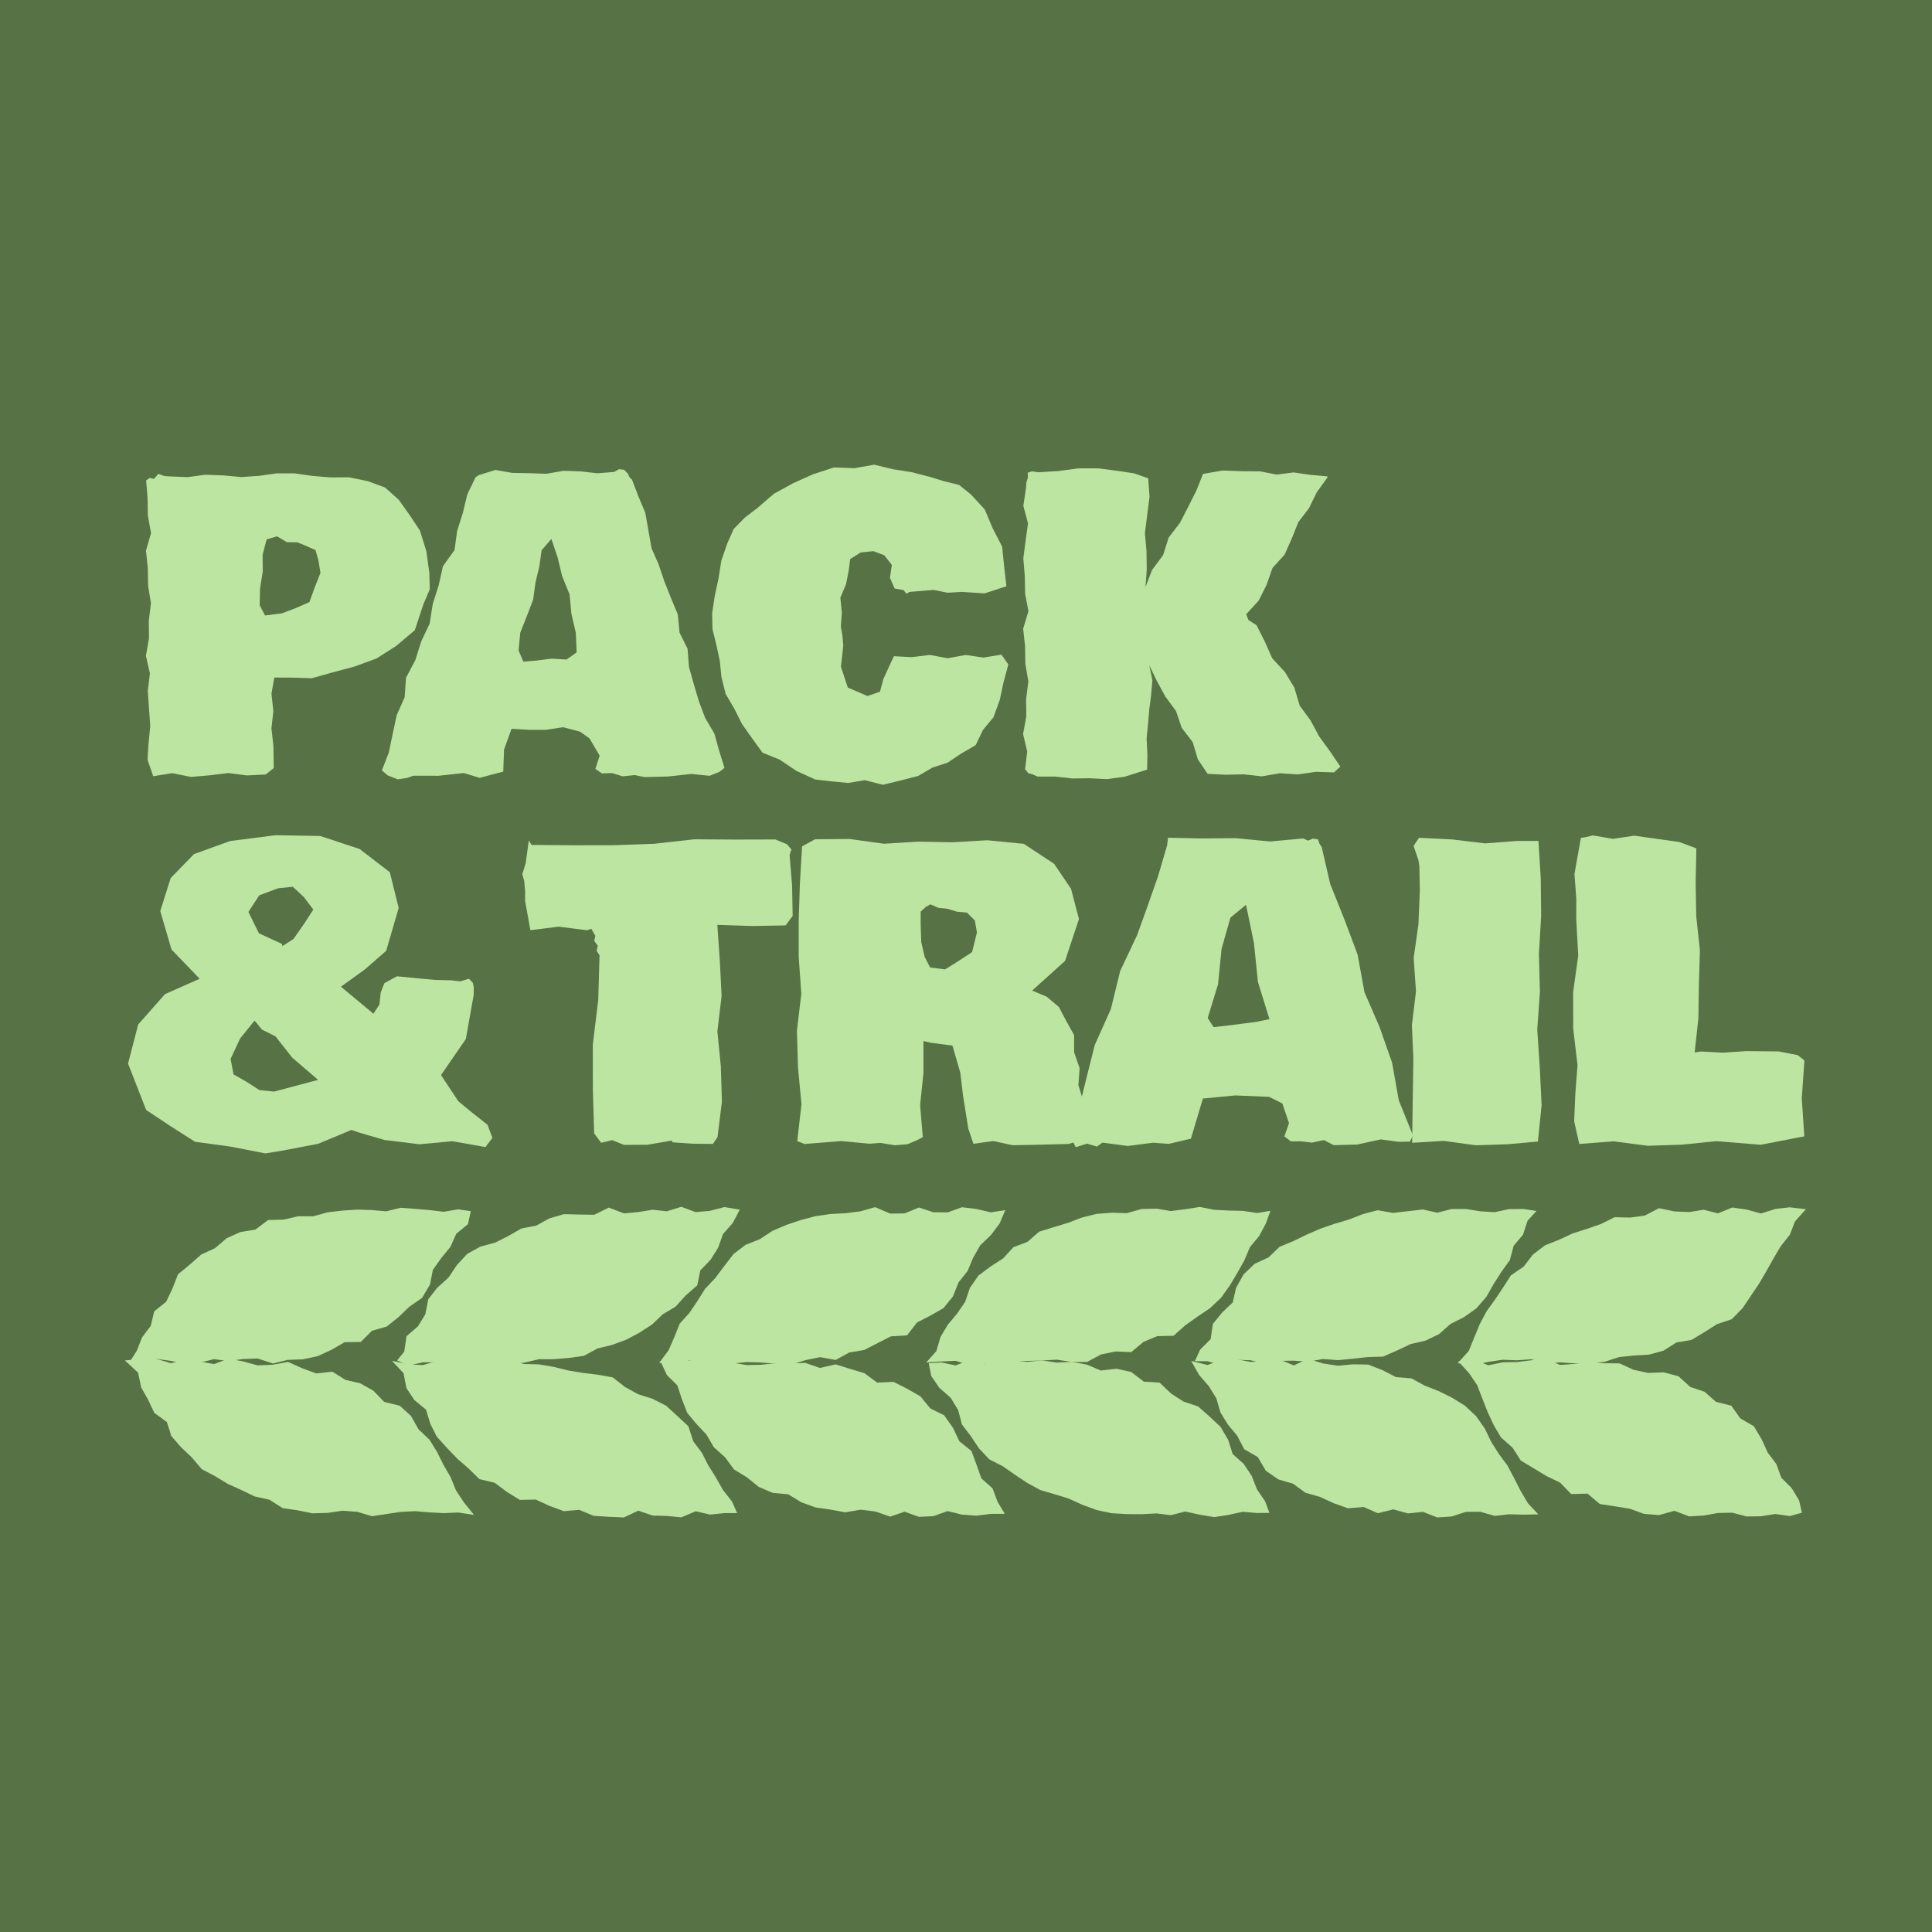
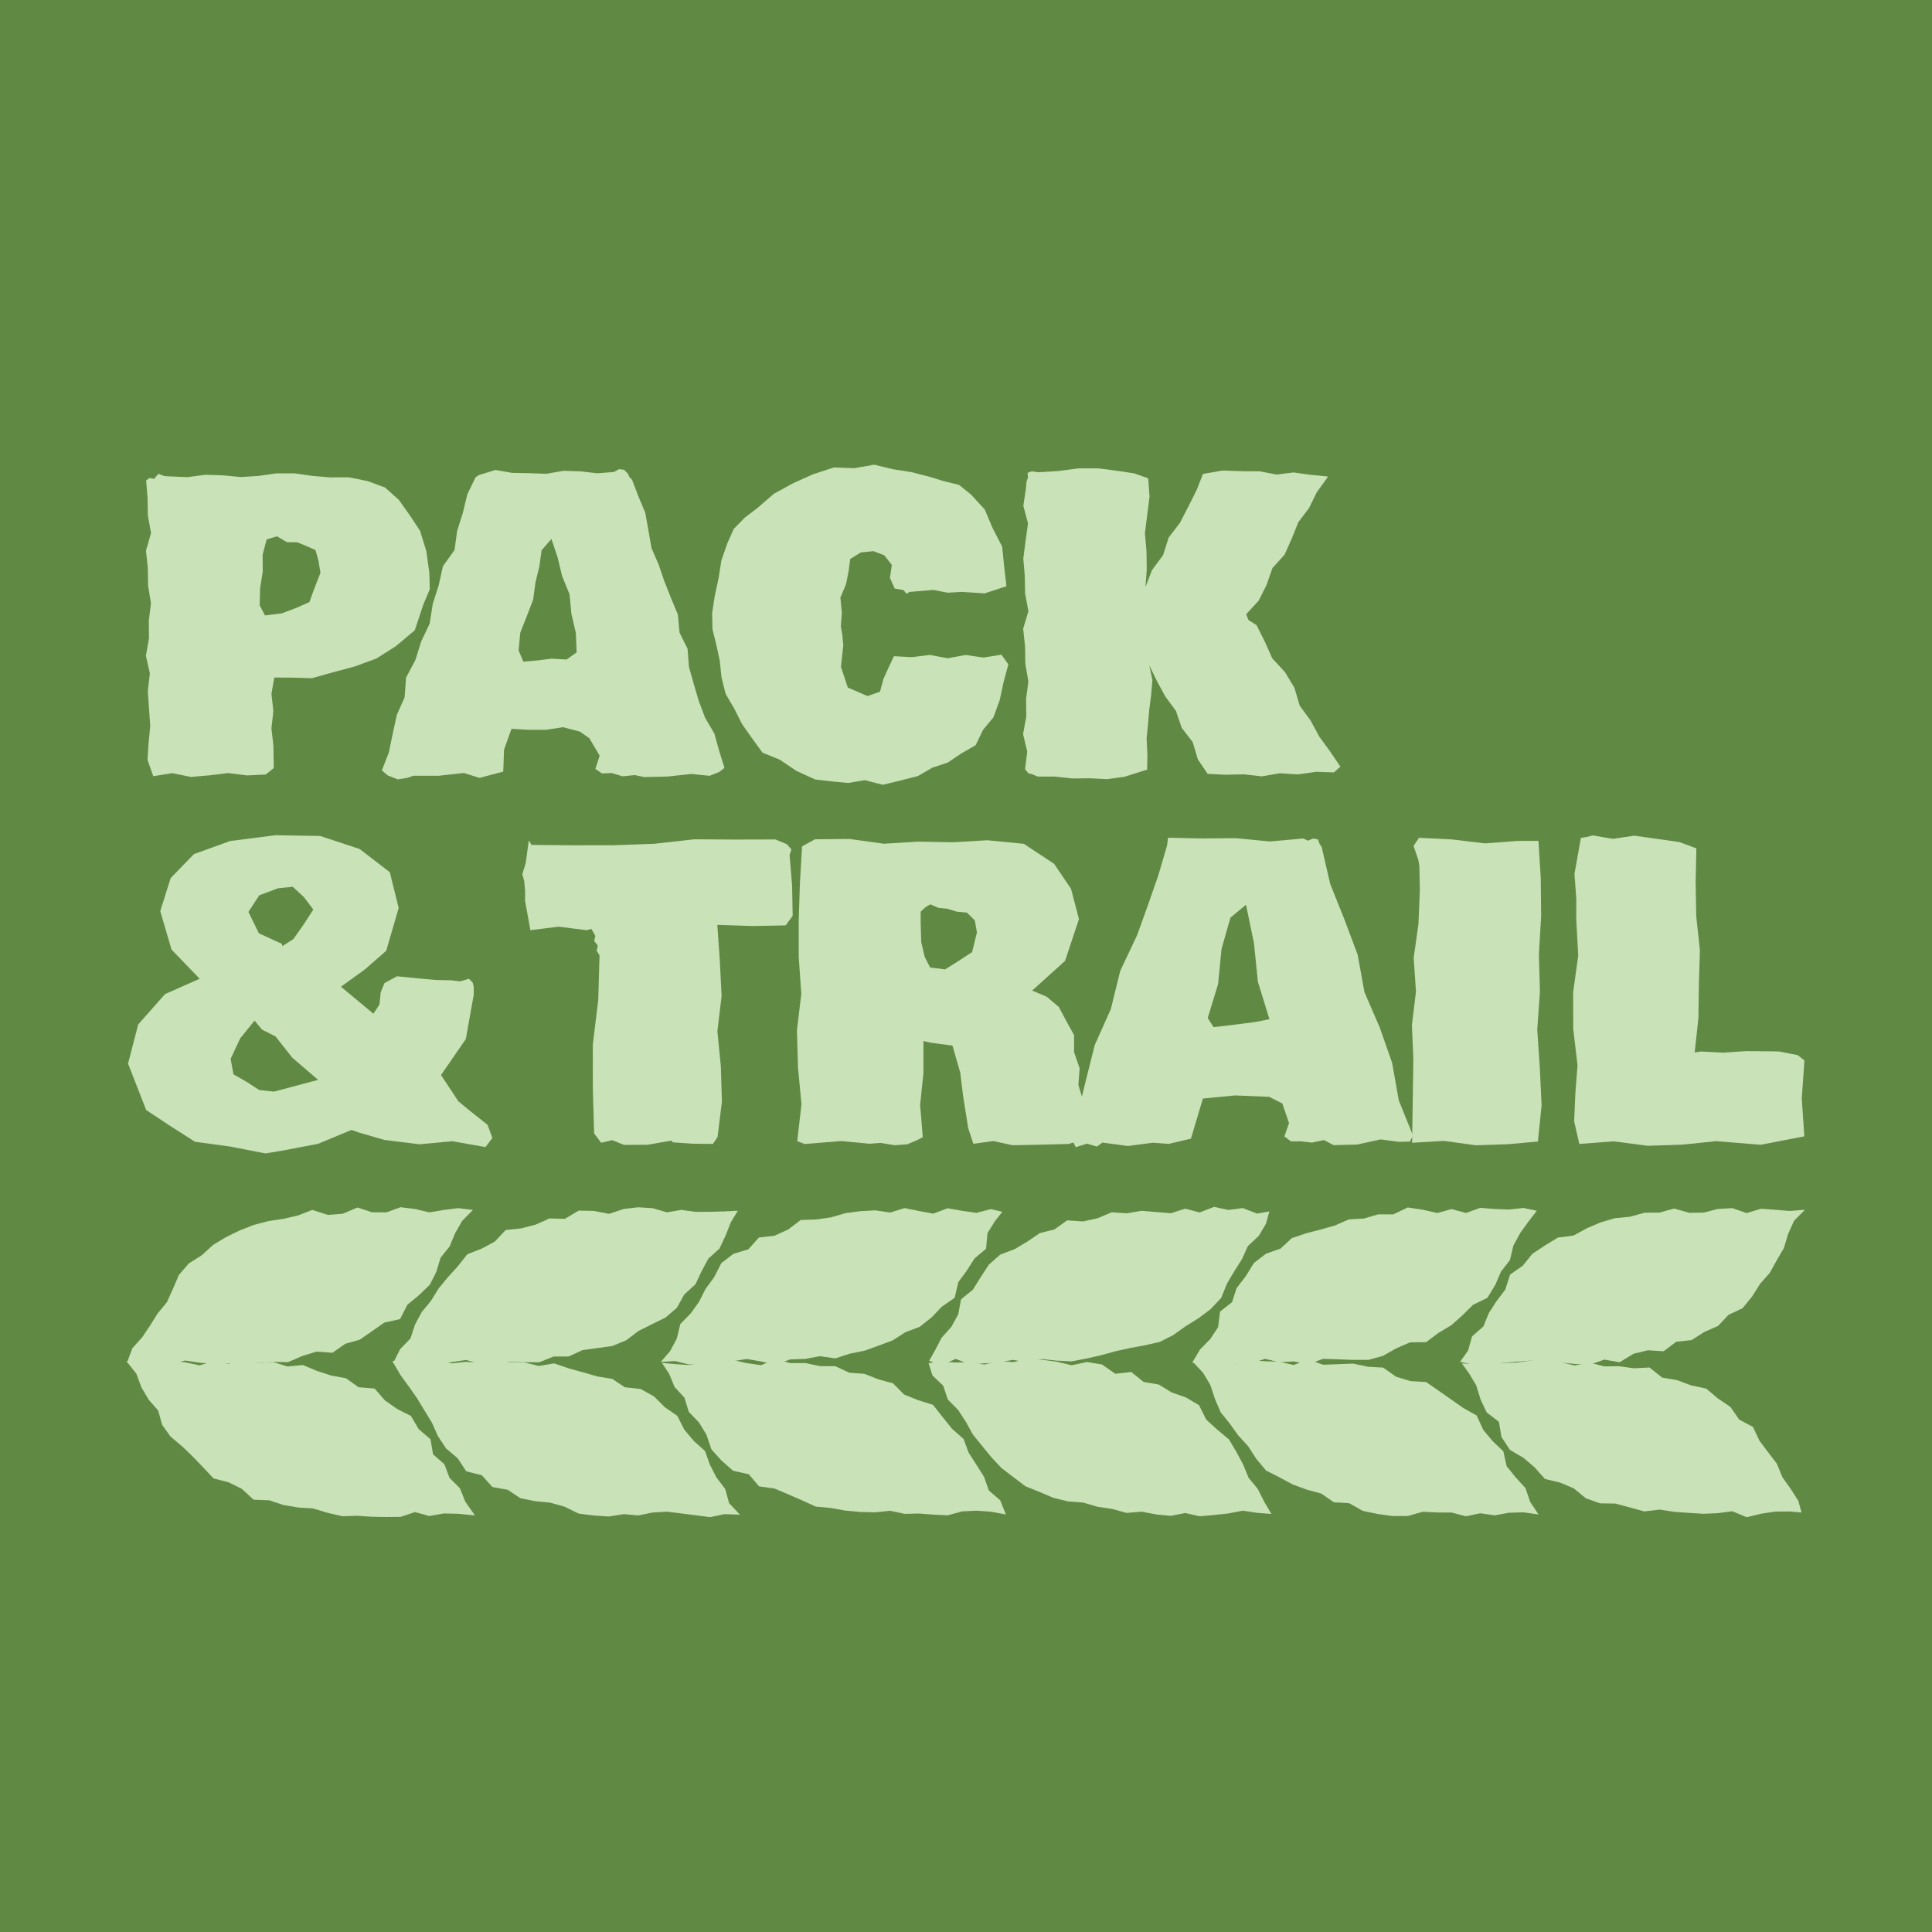
- <svg xmlns="http://www.w3.org/2000/svg" id="Layer_2" viewBox="0 0 768 768">
+ <svg xmlns="http://www.w3.org/2000/svg" id="Day_21" viewBox="0 0 768 768">
  <defs>
-     <style>.cls-1{fill:#577245;}.cls-2{fill:#bce5a1;}</style>
+     <style>.cls-1{fill:#608a44;}.cls-2{fill:#c9e2b8;}</style>
  </defs>
-   <g id="Day_21">
-     <rect class="cls-1" width="768" height="768" />
+   <rect class="cls-1" width="768" height="768" />
+   <g>
    <g>
      <g>
-         <g>
-           <path class="cls-2" d="M59.05,295.56l.68-6.97-.5-6.97-.48-6.97,.83-6.97-1.58-6.97,1.22-6.97-.07-6.97,.86-6.97-1.14-6.97-.11-6.97-.73-6.97,2.01-6.97-1.26-6.98-.12-6.98-.57-6.98,1.39-.97,1.76,.36,1.71-2.01,2.44,.89,2.08,.12,7.08,.3,7.08-.95,7.08,.25,7.08,.66,7.08-.46,7.08-1.01h7.09s7.09,1.01,7.09,1.01l7.09,.6,7.52-.03,7.43,1.52,6.89,2.53,5.47,4.9,4.32,6.07,4.11,6.2,2.53,8.2,1.18,8.57,.17,6.51-2.56,6.06-3.39,10.23-7.5,6.31-7.71,4.91-8.63,3.17-8.65,2.32-8.4,2.36-7.55-.23-7.41-.04-1.13,6.43,.75,6.94-.76,6.9,.79,6.92,.13,8.8-3.21,2.56-7.43,.36-7.43-.94-7.43,.9-7.43,.64-7.44-1.5-7.53,1.22-2.28-6.48,.4-6.5Zm44.17-54.94l2.13,4.03,6.65-.83,5.64-2.11,5.36-2.37,2-5.55,2.39-6.08-.82-4.96-1.15-4.1-3.77-1.66-3.47-1.42-4.12-.05-3.95-2.32-4.12,1.22-1.6,6.11,.06,6.69-1.07,6.67-.15,6.74Z" />
-           <path class="cls-2" d="M151.8,306.23l2.77-7.1,1.54-7.47,1.62-7.46,3.12-7.01,.56-7.81,3.7-6.98,2.33-7.42,3.36-7.08,1.22-7.79,2.36-7.42,1.71-7.64,4.59-6.4,1.04-7.59,2.27-7.18,1.77-7.34,3.29-6.84,1.33-.85,6.56-2.03,6.6,1.15,6.83,.13,6.84,.23,6.82-1.18,6.83,.23,6.6,.76,6.6-.52,2.02-1.11,1.98,.22,1.58,1.6,.56,1.32,1.04,1.04,2.53,6.62,2.75,6.55,1.24,7.03,1.24,7.03,2.84,6.52,2.27,6.7,2.62,6.59,2.73,6.56,.67,7.2,3.19,6.41,.56,7.24,1.92,6.82,2.01,6.79,2.5,6.63,3.68,6.26,1.89,6.83,2.11,6.78-2.02,1.58-3.91,1.57-7.22-.74-9.34,1.01-9.35,.23-3.82-.79-4.82,.49-4.28-1.3-3.95,.15-2.61-1.79,1.7-5.28-4.08-6.91-3.74-2.63-6.75-1.77-6.75,1.05h-6.76s-6.96-.41-6.96-.41l-2.96,8.26-.32,8.76-9.39,2.48-6.28-1.92-10.06,1.09-10.04-.02-2.2,.82-3.94,.63-3.98-1.55-2.37-2.01Zm54.35-47.65l1.89,4.44,5.56-.48,5.75-.72,5.85,.36,4.02-2.84-.32-7.81-1.76-7.52-.73-7.75-2.96-7.25-1.81-7.52-2.46-7.24-3.88,4.49-.92,6.51-1.5,6.16-.94,6.95-2.53,6.59-2.6,6.57-.66,7.05Z" />
-           <path class="cls-2" d="M400.83,264.15l-1.9,7.02-1.51,7.08-2.5,6.86-4.16,5.03-2.92,6.07-5.77,3.35-5.35,3.59-6.14,2.02-5.64,3.3-6.94,1.78-7.04,1.71-7.22-1.83-6.57,1.11-6.55-.62-6.6-.77-7.43-3.4-6.66-4.48-6.83-2.78-4.26-5.89-3.91-5.54-3.02-6.03-3.46-5.9-1.65-6.61-.68-6.57-1.39-6.42-1.52-6.2-.13-6.32,1.06-6.91,1.51-6.96,1.1-7.03,2.35-6.77,2.55-5.75,4.41-4.52,4.92-3.75,6.65-5.74,7.74-4.24,7.87-3.53,8.28-2.7,8.09,.31,7.9-1.4,7.47,1.81,7.37,1.15,7.17,1.86,5.68,1.73,6.04,1.48,4.77,3.86,5.45,5.92,3.11,7.39,3.8,7.37,.83,8.22,.87,7.53-8.69,2.84-9.01-.6-5.67,.33-5.65-1.1-9.56,.79-1.11,.75-1.25-1.5-3.49-.6-1.87-4.24,.75-5.15-3.02-3.83-4.3-1.64-5.06,.52-4.17,2.62-.64,4.83-1.02,5.16-2.25,5.36,.59,6.02-.4,5.45,.61,3.48,.36,4.07-.93,8.46,2.72,8.25,7.83,3.38,4.97-1.73,1.36-5.06,2.32-5.09,1.86-3.96,7.13,.38,7.12-.89,7.11,1.33,7.12-1.31,7.12,1.03,7.14-1.15,2.75,3.89Z" />
-           <path class="cls-2" d="M412.44,308.68l-2.35-1.01-1.24-.23-1.37-1.66,.86-6.99-1.65-6.98,1.27-6.98-.07-6.98,.9-6.98-1.2-6.98-.11-6.98-.76-6.97,2.1-6.98-1.32-6.98-.13-6.98-.59-6.98,.9-6.98,.97-6.98-1.86-6.99,1.05-6.99,.2-2.5,.57-1.73-.09-1.92,1.66-.57,2.4,.37,8.05-.48,8.05-1.06h8.05s8.05,1.06,8.05,1.06l6.07,.92,5.19,1.83,.39,.16,.53,7.26-.92,7.24-.92,7.25,.63,7.26,.1,7.25-.5,6.94,2.58-6.73,4.41-5.95,2.23-7,4.51-5.9,3.34-6.47,3.26-6.52,2.53-6.4,7.76-1.35,8.13,.28,6.7,.04,6.69,1.29,6.72-.85,6.66,.95,6.94,.65-.27,.62-4.1,5.66-3.07,6.28-4.27,5.61-2.61,6.54-2.86,6.4-4.81,5.29-2.34,6.7-3.13,6.25-4.96,5.42,.89,2.3,3.21,2.04,3.28,6.51,2.96,6.67,5.05,5.45,3.75,6.21,2.12,7.16,4.32,5.88,3.44,6.39,4.3,5.9,4.11,6.06-2.55,2.3-7.11-.23-7.2,1.03-7.2-.46-7.2,1.24-7.2-.81-7.21,.16-7.09-.35-3.9-5.76-2.04-6.85-4.36-5.67-2.3-6.72-4.22-5.74-3.37-6.18-3.01-6.23,1.24,5.87-.54,6.26-.71,5.41-.45,5.41-.61,6.17,.32,6.18-.1,6.16-9.04,2.86-6.91,.93-6.9-.35-6.91,.08-6.91-.75h-6.92Z" />
-         </g>
-         <path class="cls-2" d="M166.73,454.87l-13.93-1.72-10.28-3-2.81-.98-13.28,5.52-14.05,2.68-6.9,1.13-13.92-2.72-14.04-1.91-9.74-6.21-9.67-6.41-7.21-18.45,4.04-15.57,10.67-12.06,13.76-6.1-11.19-11.61-4.47-15.28,4.13-13.12,9.25-9.54,14.42-5.21,18.07-2.3,17.73,.31,15.64,5.17,12.01,9.22,3.52,14.21-4.96,17.04-8.5,7.42-9.49,6.85,12.91,10.74,2.41-3.68,.48-4.77,1.48-3.71,4.99-2.72,9.27,.91,5.97,.54,6.28,.14,3.62,.43,3.47-1.05,1.52,1.57,.39,1.72v3.07s-3.15,17.62-3.15,17.62l-9.86,14.31,6.9,10.44,4.68,3.86,6.91,5.47,1.93,5.21-2.75,3.65-13.13-2.32-13.11,1.2Zm-75.05-33.94l1.14,6.15,5.24,2.98,5.01,3.25,5.86,.62,17.52-4.66-10.27-8.83-6.67-8.46-5.37-2.7-2.94-3.57-5.74,7.09-3.79,8.13Zm7.07-58.42l4.17,8.5,9.18,4.21,.14,.9,.35-.25,4.07-2.6,4.27-6.12,3.62-5.58-3.73-4.95-4.44-4.12-5.87,.61-7.47,2.8-4.29,6.6Z" />
-         <g>
-           <path class="cls-2" d="M208.73,358.26v-4.2s-.34-3.81-.34-3.81l-.77-2.75,1.34-4.32,1.25-9.1,1.08,1.78,16.24,.15,16.22-.02,16.22-.57,16.07-1.79,16.09,.11,16.09-.04,4.62,1.89,1.76,2.09-.73,2.2,1,12.05,.23,12.14-2.8,3.79-13.12,.25-14.03-.46,.99,14.22,.71,14.02-1.68,14.03,1.38,14.03,.42,14.03-1.74,14.02-1.83,2.73-8.02-.09-8.01-.55-.36-.69-9.66,1.66-9.3,.05-4.73-1.89-4.35,1.05-2.79-3.72-.51-17.55-.02-17.77,2.16-17.7,.51-17.77-1.14-1.81,.46-2.04-1.44-1.88,.47-2.01-.82-1.41-.8-1.39-1.73,.56-11.23-1.41-11.25,1.39-2.09-11.51Z" />
-           <path class="cls-2" d="M431.99,452.57l-7.21,2.17-13.66,.35-8.6,.15-7.69-1.66-7.89,1.1-2.05-6.13-2.08-13.12-1.09-9.06-3.1-10.73-8.61-1.14-2.92-.66v12.62s-1.33,12.78-1.33,12.78l1.06,12.78-2.09,1.14-4.07,1.71-4.97,.38-5.7-.93-4.33,.33-11.31-1.06-14.45,1.17-2.98-1.13,1.68-14.68-1.39-14.64-.42-14.64,1.74-14.64-1.03-14.65v-14.64s.48-14.65,.48-14.65l.85-14.65,5.15-2.81,13.69-.13,13.69,1.9,13.69-.84,13.7,.26,13.7-.81,14.53,1.43,12.04,7.93,6.74,9.97,3.14,12-5.52,16.63-13.07,11.79,5.77,2.45,4.84,4.09,2.95,5.58,3.1,5.6v6.82s2.2,6.35,2.2,6.35l-.5,6.65,1.81,5.95,.19,6.91,1.19,3.16,1.96,3.63-1.84,1.63Zm-66-85.05l.22,6.99,1.36,5.85,2.17,4.25,5.95,.73,5.23-3.26,5.5-3.61,1.93-7.81-.85-4.79-3.15-3.11-4.01-.36-3.68-1.14-3.62-.38-3.19-1.39-1.85,1.06-2.02,1.84v5.12Z" />
-           <path class="cls-2" d="M425.79,452.33l3.25-12.24,3.04-12.34,3.1-12.34,6.4-14.29,3.72-15.16,6.7-14.17,4.26-11.81,4.14-11.85,3.52-12,.4-3.12,13.21,.29,13.65-.12,13.67,1.32,13.19-1.19,1.94,.86,1.98-.84,1.98,.36,.59,1.75,.86,1.26,3.39,14.69,5.61,14,5.29,14.1,2.71,14.91,6.01,13.87,4.98,14.19,2.66,14.94,5.64,14-1.25,2.41-4.38,.08-7.22-.96-9.34,2.05-9.35,.23-3.86-2.02-4.77,1.02-4.31-.52-4.02,.03-2.62-1.98,1.84-5.29-2.65-7.79-5.22-2.65-13.51-.56-12.85,1.24-4.76,15.95-8.78,2.07-6.28-.46-10.02,1.3-10.08-1.35-2.2,1.57-3.98-1.15-4.44,1.41-1.84-3.69Zm54.29-47.67l2.33,3.64,5.15-.58,11.31-1.43,5.76-1.14-4.58-14.81-1.59-15.48-3.15-15.2-6.19,5.12-3.54,12.44-1.38,14.03-4.12,13.41Z" />
-           <path class="cls-2" d="M561.34,454.29l.24-16.66,.25-16.74-.58-13.37,1.62-13.37-.91-13.39,1.89-13.35,.56-13.41-.19-9.73-.39-2.39-1.92-5.62,2.16-3.22,13.15,.65,13.06,1.57,13.11-.99h8.17s.92,14.96,.92,14.96l.15,15.02-.9,15.02,.41,15.01-1.06,15.02,1.01,15.02,.72,15.02-1.47,14.44-11.99,1.07-12.68,.42-12.68-1.75-12.65,.76Z" />
-           <path class="cls-2" d="M625.87,347.42l2.56-14.34,2.22-.36,2.51-.63,8.02,1.36,8.47-1.26,17.91,2.53,6.77,2.52-.28,13.46,.23,13.51,1.46,13.53-.41,13.5-.19,13.51-1.48,13.6,2.51-.36,8.8,.46,9.25-.62,12.9,.13,7.51,1.48,2.66,2.11-1.06,15.08,1.02,15.08-17.33,3.35-17.76-1.43-13.58,1.4-13.58,.43-13.59-1.76-13.61,1.04-2.05-8.99,.48-11.15,.86-11.15-1.71-14.53-.03-14.53,2.02-14.52-.79-14.53,.02-8.03-.72-9.87Z" />
-         </g>
+         <path class="cls-2" d="M59.05,295.56l.68-6.97-.5-6.97-.48-6.97,.83-6.97-1.58-6.97,1.22-6.97-.07-6.97,.86-6.97-1.14-6.97-.11-6.97-.73-6.97,2.01-6.97-1.26-6.98-.12-6.98-.57-6.98,1.39-.97,1.76,.36,1.71-2.01,2.44,.89,2.08,.12,7.08,.3,7.08-.95,7.08,.25,7.08,.66,7.08-.46,7.08-1.01h7.09s7.09,1.01,7.09,1.01l7.09,.6,7.52-.03,7.43,1.52,6.89,2.53,5.47,4.9,4.32,6.07,4.11,6.2,2.53,8.2,1.18,8.57,.17,6.51-2.56,6.06-3.39,10.23-7.5,6.31-7.71,4.91-8.63,3.17-8.65,2.32-8.4,2.36-7.55-.23-7.41-.04-1.13,6.43,.75,6.94-.76,6.9,.79,6.92,.13,8.8-3.21,2.56-7.43,.36-7.43-.94-7.43,.9-7.43,.64-7.44-1.5-7.53,1.22-2.28-6.48,.4-6.5Zm44.17-54.94l2.13,4.03,6.65-.83,5.64-2.11,5.36-2.37,2-5.55,2.39-6.08-.82-4.96-1.15-4.1-3.77-1.66-3.47-1.42-4.12-.05-3.95-2.32-4.12,1.22-1.6,6.11,.06,6.69-1.07,6.67-.15,6.74Z" />
+         <path class="cls-2" d="M151.8,306.23l2.77-7.1,1.54-7.47,1.62-7.46,3.12-7.01,.56-7.81,3.7-6.98,2.33-7.42,3.36-7.08,1.22-7.79,2.36-7.42,1.71-7.64,4.59-6.4,1.04-7.59,2.27-7.18,1.77-7.34,3.29-6.84,1.33-.85,6.56-2.03,6.6,1.15,6.83,.13,6.84,.23,6.82-1.18,6.83,.23,6.6,.76,6.6-.52,2.02-1.11,1.98,.22,1.58,1.6,.56,1.32,1.04,1.04,2.53,6.62,2.75,6.55,1.24,7.03,1.24,7.03,2.84,6.52,2.27,6.7,2.62,6.59,2.73,6.56,.67,7.2,3.19,6.41,.56,7.24,1.92,6.82,2.01,6.79,2.5,6.63,3.68,6.26,1.89,6.83,2.11,6.78-2.02,1.58-3.91,1.57-7.22-.74-9.34,1.01-9.35,.23-3.82-.79-4.82,.49-4.28-1.3-3.95,.15-2.61-1.79,1.7-5.28-4.08-6.91-3.74-2.63-6.75-1.77-6.75,1.05h-6.76s-6.96-.41-6.96-.41l-2.96,8.26-.32,8.76-9.39,2.48-6.28-1.92-10.06,1.09-10.04-.02-2.2,.82-3.94,.63-3.98-1.55-2.37-2.01Zm54.35-47.65l1.89,4.44,5.56-.48,5.75-.72,5.85,.36,4.02-2.84-.32-7.81-1.76-7.52-.73-7.75-2.96-7.25-1.81-7.52-2.46-7.24-3.88,4.49-.92,6.51-1.5,6.16-.94,6.95-2.53,6.59-2.6,6.57-.66,7.05Z" />
+         <path class="cls-2" d="M400.83,264.15l-1.9,7.02-1.51,7.08-2.5,6.86-4.16,5.03-2.92,6.07-5.77,3.35-5.35,3.59-6.14,2.02-5.64,3.3-6.94,1.78-7.04,1.71-7.22-1.83-6.57,1.11-6.55-.62-6.6-.77-7.43-3.4-6.66-4.48-6.83-2.78-4.26-5.89-3.91-5.54-3.02-6.03-3.46-5.9-1.65-6.61-.68-6.57-1.39-6.42-1.52-6.2-.13-6.32,1.06-6.91,1.51-6.96,1.1-7.03,2.35-6.77,2.55-5.75,4.41-4.52,4.92-3.75,6.65-5.74,7.74-4.24,7.87-3.53,8.28-2.7,8.09,.31,7.9-1.4,7.47,1.81,7.37,1.15,7.17,1.86,5.68,1.73,6.04,1.48,4.77,3.86,5.45,5.92,3.11,7.39,3.8,7.37,.83,8.22,.87,7.53-8.69,2.84-9.01-.6-5.67,.33-5.65-1.1-9.56,.79-1.11,.75-1.25-1.5-3.49-.6-1.87-4.24,.75-5.15-3.02-3.83-4.3-1.64-5.06,.52-4.17,2.62-.64,4.83-1.02,5.16-2.25,5.36,.59,6.02-.4,5.45,.61,3.48,.36,4.07-.93,8.46,2.72,8.25,7.83,3.38,4.97-1.73,1.36-5.06,2.32-5.09,1.86-3.96,7.13,.38,7.12-.89,7.11,1.33,7.12-1.31,7.12,1.03,7.14-1.15,2.75,3.89Z" />
+         <path class="cls-2" d="M412.44,308.68l-2.35-1.01-1.24-.23-1.37-1.66,.86-6.99-1.65-6.98,1.27-6.98-.07-6.98,.9-6.98-1.2-6.98-.11-6.98-.76-6.97,2.1-6.98-1.32-6.98-.13-6.98-.59-6.98,.9-6.98,.97-6.98-1.86-6.99,1.05-6.99,.2-2.5,.57-1.73-.09-1.92,1.66-.57,2.4,.37,8.05-.48,8.05-1.06h8.05s8.05,1.06,8.05,1.06l6.07,.92,5.19,1.83,.39,.16,.53,7.26-.92,7.24-.92,7.25,.63,7.26,.1,7.25-.5,6.94,2.58-6.73,4.41-5.95,2.23-7,4.51-5.9,3.34-6.47,3.26-6.52,2.53-6.4,7.76-1.35,8.13,.28,6.7,.04,6.69,1.29,6.72-.85,6.66,.95,6.94,.65-.27,.62-4.1,5.66-3.07,6.28-4.27,5.61-2.61,6.54-2.86,6.4-4.81,5.29-2.34,6.7-3.13,6.25-4.96,5.42,.89,2.3,3.21,2.04,3.28,6.51,2.96,6.67,5.05,5.45,3.75,6.21,2.12,7.16,4.32,5.88,3.44,6.39,4.3,5.9,4.11,6.06-2.55,2.3-7.11-.23-7.2,1.03-7.2-.46-7.2,1.24-7.2-.81-7.21,.16-7.09-.35-3.9-5.76-2.04-6.85-4.36-5.67-2.3-6.72-4.22-5.74-3.37-6.18-3.01-6.23,1.24,5.87-.54,6.26-.71,5.41-.45,5.41-.61,6.17,.32,6.18-.1,6.16-9.04,2.86-6.91,.93-6.9-.35-6.91,.08-6.91-.75h-6.92Z" />
+       </g>
+       <path class="cls-2" d="M166.73,454.87l-13.93-1.72-10.28-3-2.81-.98-13.28,5.52-14.05,2.68-6.9,1.13-13.92-2.72-14.04-1.91-9.74-6.21-9.67-6.41-7.21-18.45,4.04-15.57,10.67-12.06,13.76-6.1-11.19-11.61-4.47-15.28,4.13-13.12,9.25-9.54,14.42-5.21,18.07-2.3,17.73,.31,15.64,5.17,12.01,9.22,3.52,14.21-4.96,17.04-8.5,7.42-9.49,6.85,12.91,10.74,2.41-3.68,.48-4.77,1.48-3.71,4.99-2.72,9.27,.91,5.97,.54,6.28,.14,3.62,.43,3.47-1.05,1.52,1.57,.39,1.72v3.07s-3.15,17.62-3.15,17.62l-9.86,14.31,6.9,10.44,4.68,3.86,6.91,5.47,1.93,5.21-2.75,3.65-13.13-2.32-13.11,1.2Zm-75.05-33.94l1.14,6.15,5.24,2.98,5.01,3.25,5.86,.62,17.52-4.66-10.27-8.83-6.67-8.46-5.37-2.7-2.94-3.57-5.74,7.09-3.79,8.13Zm7.07-58.42l4.17,8.5,9.18,4.21,.14,.9,.35-.25,4.07-2.6,4.27-6.12,3.62-5.58-3.73-4.95-4.44-4.12-5.87,.61-7.47,2.8-4.29,6.6Z" />
+       <g>
+         <path class="cls-2" d="M208.73,358.26v-4.2s-.34-3.81-.34-3.81l-.77-2.75,1.34-4.32,1.25-9.1,1.08,1.78,16.24,.15,16.22-.02,16.22-.57,16.07-1.79,16.09,.11,16.09-.04,4.62,1.89,1.76,2.09-.73,2.2,1,12.05,.23,12.14-2.8,3.79-13.12,.25-14.03-.46,.99,14.22,.71,14.02-1.68,14.03,1.38,14.03,.42,14.03-1.74,14.02-1.83,2.73-8.02-.09-8.01-.55-.36-.69-9.66,1.66-9.3,.05-4.73-1.89-4.35,1.05-2.79-3.72-.51-17.55-.02-17.77,2.16-17.7,.51-17.77-1.14-1.81,.46-2.04-1.44-1.88,.47-2.01-.82-1.41-.8-1.39-1.73,.56-11.23-1.41-11.25,1.39-2.09-11.51Z" />
+         <path class="cls-2" d="M431.99,452.57l-7.21,2.17-13.66,.35-8.6,.15-7.69-1.66-7.89,1.1-2.05-6.13-2.08-13.12-1.09-9.06-3.1-10.73-8.61-1.14-2.92-.66v12.62s-1.33,12.78-1.33,12.78l1.06,12.78-2.09,1.14-4.07,1.71-4.97,.38-5.7-.93-4.33,.33-11.31-1.06-14.45,1.17-2.98-1.13,1.68-14.68-1.39-14.64-.42-14.64,1.74-14.64-1.03-14.65v-14.64s.48-14.65,.48-14.65l.85-14.65,5.15-2.81,13.69-.13,13.69,1.9,13.69-.84,13.7,.26,13.7-.81,14.53,1.43,12.04,7.93,6.74,9.97,3.14,12-5.52,16.63-13.07,11.79,5.77,2.45,4.84,4.09,2.95,5.58,3.1,5.6v6.82s2.2,6.35,2.2,6.35l-.5,6.65,1.81,5.95,.19,6.91,1.19,3.16,1.96,3.63-1.84,1.63Zm-66-85.05l.22,6.99,1.36,5.85,2.17,4.25,5.95,.73,5.23-3.26,5.5-3.61,1.93-7.81-.85-4.79-3.15-3.11-4.01-.36-3.68-1.14-3.62-.38-3.19-1.39-1.85,1.06-2.02,1.84v5.12Z" />
+         <path class="cls-2" d="M425.79,452.33l3.25-12.24,3.04-12.34,3.1-12.34,6.4-14.29,3.72-15.16,6.7-14.17,4.26-11.81,4.14-11.85,3.52-12,.4-3.12,13.21,.29,13.65-.12,13.67,1.32,13.19-1.19,1.94,.86,1.98-.84,1.98,.36,.59,1.75,.86,1.26,3.39,14.69,5.61,14,5.29,14.1,2.71,14.91,6.01,13.87,4.98,14.19,2.66,14.94,5.64,14-1.25,2.41-4.38,.08-7.22-.96-9.34,2.05-9.35,.23-3.86-2.02-4.77,1.02-4.31-.52-4.02,.03-2.62-1.98,1.84-5.29-2.65-7.79-5.22-2.65-13.51-.56-12.85,1.24-4.76,15.95-8.78,2.07-6.28-.46-10.02,1.3-10.08-1.35-2.2,1.57-3.98-1.15-4.44,1.41-1.84-3.69Zm54.29-47.67l2.33,3.64,5.15-.58,11.31-1.43,5.76-1.14-4.58-14.81-1.59-15.48-3.15-15.2-6.19,5.12-3.54,12.44-1.38,14.03-4.12,13.41Z" />
+         <path class="cls-2" d="M561.34,454.29l.24-16.66,.25-16.74-.58-13.37,1.62-13.37-.91-13.39,1.89-13.35,.56-13.41-.19-9.73-.39-2.39-1.92-5.62,2.16-3.22,13.15,.65,13.06,1.57,13.11-.99h8.17s.92,14.96,.92,14.96l.15,15.02-.9,15.02,.41,15.01-1.06,15.02,1.01,15.02,.72,15.02-1.47,14.44-11.99,1.07-12.68,.42-12.68-1.75-12.65,.76Z" />
+         <path class="cls-2" d="M625.87,347.42l2.56-14.34,2.22-.36,2.51-.63,8.02,1.36,8.47-1.26,17.91,2.53,6.77,2.52-.28,13.46,.23,13.51,1.46,13.53-.41,13.5-.19,13.51-1.48,13.6,2.51-.36,8.8,.46,9.25-.62,12.9,.13,7.51,1.48,2.66,2.11-1.06,15.08,1.02,15.08-17.33,3.35-17.76-1.43-13.58,1.4-13.58,.43-13.59-1.76-13.61,1.04-2.05-8.99,.48-11.15,.86-11.15-1.71-14.53-.03-14.53,2.02-14.52-.79-14.53,.02-8.03-.72-9.87Z" />
+       </g>
+     </g>
+     <g>
+       <g>
+         <polygon class="cls-2" points="96.51 541.44 90.8 542.03 85.09 542.22 79.38 541.7 73.67 540.84 67.96 542.08 62.25 542.09 56.54 541.13 50.48 541.66 52.62 535.92 56.5 531.63 59.67 526.91 62.69 522.09 66.34 517.65 68.71 512.44 71.11 506.83 75.06 502.22 80.2 498.99 84.67 494.9 89.83 491.77 95.26 489.14 100.86 486.93 106.68 485.41 112.62 484.5 118.43 483.18 124.13 480.96 130.35 482.95 136.23 482.48 142.12 480 147.83 481.89 153.54 481.95 159.25 479.89 164.96 480.59 170.66 481.93 176.38 480.99 182.09 480.25 188 480.97 183.75 485.27 180.93 490.2 178.72 495.49 175.14 499.97 173.44 505.58 170.87 510.67 166.51 514.89 161.96 518.63 159.03 524.35 152.77 525.76 147.94 529.13 142.99 532.54 137.25 534.18 132.14 537.75 125.83 537.28 120.14 539.04 114.49 541.48 108.44 541.37 102.48 541.87 96.51 541.44" />
+         <polygon class="cls-2" points="202.38 541.37 196.67 542.65 190.96 542.32 185.26 540.6 179.55 541.46 173.84 542.31 168.13 542.61 162.41 542.13 156.38 541.64 159.08 536.27 163.15 532.09 164.96 526.56 167.66 521.55 171.31 517.11 174.3 512.27 178.05 507.7 182 503.35 185.77 498.58 191.47 496.36 196.65 493.58 201.04 488.94 207.23 488.29 212.97 486.79 218.45 484.34 224.55 484.51 230.04 481.23 236.08 481.36 242.1 482.53 248 480.57 253.71 479.92 259.41 480.27 265.12 481.92 270.83 480.96 276.54 481.73 282.25 481.71 287.97 481.55 293.32 481.28 290.54 485.81 288.43 491.17 286 496.33 281.59 500.31 278.89 505.33 276.46 510.5 272.01 514.58 269.04 519.9 264.48 523.79 259.08 526.44 253.79 529.09 248.97 532.76 243.44 535.04 237.45 535.88 231.56 536.69 226.05 539.22 220.05 539.25 214.33 541.54 208.34 541.47 202.38 541.37" />
+         <polygon class="cls-2" points="308.25 542.46 302.55 541.2 296.84 540.23 291.13 541.11 285.42 542.35 279.71 541.86 274 542.42 268.29 541.03 262.64 541.42 266.36 537.12 269.05 532.1 270.43 526.32 274.53 522.15 277.86 517.52 280.43 512.42 283.9 507.68 286.72 502.13 291.53 498.43 297.5 496.62 301.67 491.94 307.91 491.21 313.28 488.76 318.29 484.97 324.43 484.76 330.31 483.92 336.06 482.25 341.96 481.46 347.91 481.13 353.87 482.01 359.58 480.23 365.29 481.39 371 482.44 376.71 480.3 382.41 481.31 388.12 482.14 393.84 480.64 398.45 481.71 395.58 485.32 392.56 490.13 391.97 496.39 387.38 500.27 384.33 505.07 380.94 509.67 379.5 515.9 374.43 519.39 370.29 523.71 365.58 527.44 359.92 529.57 354.86 532.81 349.26 534.91 343.64 536.93 337.78 538.11 332.07 539.98 325.9 539.1 320.08 540.19 314.16 540.39 308.25 542.46" />
+         <polygon class="cls-2" points="414.13 540.24 408.42 541.65 402.71 540.57 397 541.56 391.29 541.95 385.59 542.38 379.88 540.19 374.16 542.77 369.37 540.93 371.69 536.79 374.33 531.75 378.18 527.44 380.92 522.46 382.03 516.49 386.73 512.68 389.82 507.72 393.12 502.68 397.62 498.72 403.34 496.55 408.39 493.55 413.33 490.18 419.14 488.73 424.21 485.11 430.49 485.54 436.26 484.29 441.88 481.91 447.92 482.31 453.8 481.31 459.75 481.82 465.45 482.28 471.16 480.46 476.87 481.98 482.58 479.76 488.29 480.97 494 480.22 499.71 482.42 504.58 481.57 503.26 486.4 500.38 491.29 496.06 495.32 493.7 500.53 490.65 505.33 487.75 510.23 485.43 515.95 481.26 520.39 476.41 524.03 471.3 527.2 466.39 530.71 461.01 533.44 455.09 534.77 449.19 535.87 443.41 537.14 437.7 538.71 431.91 540.04 426.04 541.17 420.06 540.87 414.13 540.24" />
+         <polygon class="cls-2" points="520 542.37 514.29 541.18 508.59 541.52 502.88 540.17 497.17 542.03 491.46 542.05 485.75 542.02 480.03 541.68 473.91 541.7 477.01 536.46 481.1 532.29 484.22 527.54 484.99 521.38 489.77 517.61 491.56 512.06 495.21 507.33 498.43 502.09 503.23 498.37 509.06 496.32 513.53 492.16 519.24 490.24 525.02 488.75 530.69 487.14 536.17 484.74 542.15 484.38 547.87 482.73 553.83 482.73 559.61 479.99 565.62 480.89 571.33 482.2 577.04 480.62 582.74 482.18 588.45 480.12 594.16 480.59 599.87 480.8 605.59 480.18 610.92 481.3 607.65 485.51 604.31 490.13 601.6 495.12 600.22 500.92 596.69 505.43 594.42 510.7 591.26 515.91 585.53 518.7 581.37 522.83 576.92 526.79 571.81 529.84 566.92 533.52 560.53 533.6 555.09 535.95 549.74 538.98 543.93 540.58 537.86 540.58 531.84 540.35 525.9 540.16 520 542.37" />
+         <polygon class="cls-2" points="625.88 542.17 620.17 541.62 614.46 542.69 608.75 540.84 603.04 541.29 597.34 541.79 591.62 541.37 585.91 542.53 580.41 541.34 583.58 536.87 585.18 531.21 589.67 527.28 591.84 521.96 594.93 517.18 598.38 512.62 600.28 506.67 605.31 503.15 609.14 498.41 614.16 495.08 619.3 491.95 625.51 491.16 630.72 488.28 636.21 485.94 641.93 484.25 647.89 483.68 653.66 482.09 659.64 482.02 665.51 480.41 671.49 482.12 677.2 482.03 682.91 480.58 688.62 480.25 694.33 482.22 700.04 480.49 705.75 480.92 711.46 481.37 717.48 480.91 713.16 485.29 710.81 490.5 709.13 496.11 706.26 501.02 703.51 506 699.67 510.33 696.49 515.38 692.68 520.05 687.11 522.66 682.97 527.07 677.49 529.48 672.44 532.71 666.32 533.37 661.33 537.14 655.07 536.75 649.34 538.14 643.86 541.51 637.73 540.47 631.88 542.52 625.88 542.17" />
      </g>
      <g>
-         <g>
-           <polygon class="cls-2" points="96.51 540.24 90.8 541.05 85.09 540.28 79.38 541.7 73.67 542.1 67.96 540.97 62.25 540.19 56.54 542.64 51.9 540.84 54.36 536.96 56.48 531.62 59.92 527.06 61.31 521.27 66.04 517.47 68.51 512.32 70.76 506.55 75.48 502.67 79.98 498.7 85.47 496.17 90.07 492.23 95.53 489.76 101.54 488.78 106.55 484.99 112.7 484.82 118.48 483.48 124.48 483.5 130.26 481.91 136.17 481.22 142.12 480.83 147.83 481.02 153.54 481.51 159.25 480.11 164.96 480.54 170.66 481.02 176.38 481.7 182.09 480.74 187.15 481.45 186.01 486.62 181.36 490.46 179.03 495.68 175.39 500.12 172.09 504.77 170.9 510.69 167.78 515.92 162.73 519.44 158.43 523.56 153.75 527.31 147.86 528.99 143.4 533.46 137.01 533.53 131.78 536.56 126.27 539.1 120.39 540.35 114.36 540.57 108.5 542.01 102.4 540.02 96.51 540.24" />
-           <polygon class="cls-2" points="202.38 542.45 196.67 542.59 190.96 542.6 185.26 542.56 179.55 542.17 173.84 541.49 168.13 541.55 162.41 542.82 157.86 540.8 160.7 537.24 161.6 531.16 166.12 527.26 169.09 522.41 170.24 516.47 173.76 511.95 178.26 507.88 181.6 502.92 185.68 498.47 190.95 495.54 196.85 493.95 202.08 491.31 207.25 488.35 213.1 487.22 218.44 484.3 224.2 482.64 230.26 482.8 236.22 482.89 241.99 480.04 248 482.32 253.71 481.81 259.41 480.89 265.12 481.5 270.83 479.72 276.54 481.84 282.25 481.32 287.97 479.83 294.07 480.86 291.23 486.23 287.41 490.56 285.46 496.01 282.43 500.82 278.37 505.02 277.18 510.93 272.53 515.01 268.57 519.4 263.45 522.45 259.15 526.56 254.15 529.77 248.89 532.58 243.29 534.63 237.5 536.04 232.11 538.96 226.16 539.8 220.2 540.3 214.22 540.31 208.35 541.67 202.38 542.45" />
-           <polygon class="cls-2" points="308.25 542.09 302.55 541.61 296.84 541.44 291.13 542.03 285.42 542.22 279.71 541.7 274 540.84 268.29 542.08 262.03 541.77 265.77 536.76 268.06 531.52 270.19 526.17 274.07 521.87 277.25 517.15 280.27 512.33 284.34 508.04 287.86 503.33 291.58 498.5 296.38 494.84 302.02 492.6 307.07 489.28 312.6 486.91 318.3 485 324.11 483.46 330.06 482.58 336.06 482.28 341.97 481.53 347.86 479.86 353.87 482.42 359.58 482.35 365.29 480 371 481.89 376.71 481.95 382.41 479.89 388.12 480.59 393.84 481.93 399.63 481.03 397.35 486.38 393.92 490.94 389.67 495.02 386.85 499.95 384.63 505.25 381.05 509.74 378.82 515.35 375.03 520.02 369.76 523.02 364.5 525.73 360.58 530.82 354.16 531.22 348.89 533.89 343.55 536.64 337.65 537.61 332.19 540.61 325.96 539.49 320.13 540.69 314.26 542.58 308.25 542.09" />
-           <polygon class="cls-2" points="414.13 540.83 408.42 541 402.71 541.05 397 541.19 391.29 542.13 385.59 542.69 379.88 540.95 374.16 541.2 368.18 541.61 372.21 537.1 373.86 531.47 376.77 526.59 380.46 522.18 383.68 517.48 385.55 511.97 388.97 507.03 393.82 503.42 398.77 500.22 402.85 495.78 408.44 493.65 413.09 489.61 418.81 487.83 424.51 486.11 430.11 483.97 435.92 482.53 441.91 482.07 447.91 482.25 453.77 480.6 459.75 480.46 465.45 481.41 471.16 480.69 476.87 479.78 482.58 480.91 488.29 481.21 494 481.33 499.71 482.19 505.02 481.31 503.2 486.36 500.51 491.37 496.85 495.79 494.62 501.08 491.83 506.04 488.92 510.93 485.37 515.9 480.95 520.06 475.95 523.43 471.1 526.88 466.53 530.98 460 531.14 454.58 533.39 449.68 537.49 443.44 537.23 437.65 538.42 432.1 541.42 426.07 541.41 420.04 540.48 414.13 540.83" />
-           <polygon class="cls-2" points="520 541.32 514.29 540.89 508.59 540.97 502.88 542.15 497.17 540.72 491.46 540.54 485.75 542.82 480.03 541.11 474.96 541.1 477.07 536.49 481.23 532.36 482.13 526.29 485.75 521.83 490.01 517.75 491.36 511.94 494.33 506.6 498.73 502.4 504.32 499.8 508.63 495.63 514.15 493.34 519.46 490.76 524.89 488.41 530.5 486.48 536.18 484.79 541.81 482.61 547.64 481.09 553.77 482.14 559.68 481.47 565.62 480.78 571.33 482.07 577.04 480.61 582.74 480.6 588.45 481.51 594.16 481.86 599.87 480.64 605.59 480.59 610.78 481.38 607.22 485.25 605.43 490.8 601.71 495.19 600.19 500.9 596.86 505.54 593.8 510.33 590.83 515.56 586.86 520.1 581.96 523.6 576.59 526.28 572.06 530.32 566.66 532.93 560.78 534.27 555.36 536.83 549.81 539.28 543.72 539.45 537.79 540.11 531.87 540.68 525.91 540.22 520 541.32" />
-           <polygon class="cls-2" points="625.88 541.95 620.17 541.56 614.46 542.19 608.75 540.31 603.04 540.73 597.34 540.52 591.62 541.37 585.91 542.65 579.45 541.89 583.85 537.03 586.02 531.72 588.2 526.41 590.86 521.38 594.19 516.74 597.37 512.01 600.63 506.95 605.66 503.52 609.35 498.7 614.14 495.06 619.75 492.81 625.14 490.31 630.8 488.5 636.39 486.56 641.83 483.86 647.95 484 653.82 483.22 659.48 480.27 665.56 481.56 671.49 481.82 677.2 480.89 682.91 482.34 688.62 480 694.33 480.82 700.04 482.39 705.75 480.57 711.46 479.92 717.88 480.68 713.54 485.52 711.46 490.89 707.88 495.37 704.99 500.26 702.21 505.22 699.34 510.13 696.06 515.03 692.67 520.04 688.43 524.39 682.53 526.37 677.53 529.55 672.41 532.64 666.42 533.65 661.26 536.91 655.49 538.49 649.48 538.85 643.58 539.47 637.81 541.36 631.85 541.82 625.88 541.95" />
-         </g>
-         <g>
-           <polygon class="cls-2" points="96.51 541.15 90.8 540.1 85.09 542.24 79.38 541.23 73.67 540.41 67.96 541.9 62.25 540.2 56.54 540.23 49.64 540.79 54.88 545.65 56.12 551.52 58.9 556.48 61.34 561.64 66.33 565.28 68.11 570.85 72.02 575.35 76.3 579.4 80.17 583.99 85.46 586.78 90.52 589.85 95.91 592.3 101.27 594.87 107.09 596.15 112.35 599.52 118.3 600.38 124.19 601.56 130.22 601.41 136.22 600.53 142.12 600.99 147.83 602.72 153.54 601.86 159.25 601 164.96 600.71 170.66 601.18 176.38 601.49 182.09 601.24 188.44 602.22 184.43 597.25 181.29 592.51 179.12 587.2 176.28 582.28 173.73 577.17 170.75 572.33 166.36 568.16 163.36 562.83 158.88 558.78 152.71 557.27 148.44 552.84 143.21 549.89 137.33 548.53 132.11 545.26 125.75 545.96 120.14 543.91 114.49 541.39 108.35 542.51 102.41 542.76 96.51 541.15" />
-           <polygon class="cls-2" points="202.38 540.71 196.67 542.48 190.96 541.11 185.26 540.62 179.55 541.03 173.84 540.92 168.13 542.64 162.41 542.35 155.79 540.94 160.41 545.86 161.56 551.79 164.7 556.52 169.35 560.37 171.05 565.97 173.61 571.07 177.65 575.55 181.77 579.83 186.24 583.73 190.57 587.98 196.62 589.41 201.46 593.03 206.64 596.24 212.98 596.1 218.44 598.63 224.12 600.7 230.25 600.2 235.99 602.57 241.99 602.95 248 603.21 253.71 600.51 259.41 602.46 265.12 602.62 270.83 603.17 276.54 600.75 282.25 602.08 287.97 601.47 293.03 601.48 290.97 596.85 287.43 592.35 284.64 587.41 281.61 582.6 279.03 577.52 275.58 572.95 273.66 567 269.22 562.84 264.76 558.77 259.36 556.04 253.6 554.2 248.44 551.35 243.57 547.54 237.62 546.47 231.68 545.74 225.85 544.78 220.09 543.35 214.24 542.36 208.31 542.21 202.38 540.71" />
-           <polygon class="cls-2" points="308.25 541.93 302.55 542.51 296.84 542.65 291.13 541.67 285.42 540.85 279.71 540.56 274 540.89 268.29 541.26 262.78 541.59 265.09 546.58 269.25 550.7 271.08 556.22 273.16 561.6 276.83 566.03 280.82 570.27 283.79 575.34 288.19 579.25 291.8 584.14 296.9 587.26 301.62 591.07 307.16 593.44 313.33 594.01 318.53 597.19 324.17 599.23 330.11 600.09 335.99 601.17 342.09 600.13 347.96 600.83 353.87 602.89 359.58 600.92 365.29 602.97 371 602.7 376.71 600.68 382.41 602.1 388.12 602.51 393.84 601.79 399.42 601.77 396.57 597.02 394.53 591.62 390.09 587.66 388.17 582.19 386.16 576.77 381.4 572.98 378.82 567.58 375.32 562.61 369.8 559.86 365.86 555.05 360.6 552.06 355.21 549.32 348.68 549.61 343.67 545.89 337.94 544.16 332.18 542.36 325.91 543.78 320.17 541.78 314.19 541.98 308.25 541.93" />
-           <polygon class="cls-2" points="414.13 540.77 408.42 541.37 402.71 540.72 397 540.26 391.29 542.09 385.59 540.56 379.88 542.78 374.16 541.58 369.19 541.89 370.2 547.03 373.43 551.72 377.92 555.64 380.87 560.5 382.38 566.23 385.84 570.78 389.16 575.75 393.25 580.11 398.65 582.87 403.43 586.22 408.33 589.48 413.52 592.32 419.22 593.98 424.84 595.71 430.3 598.2 435.95 600.26 441.81 601.52 447.8 601.88 453.78 601.92 459.75 601.61 465.45 602.31 471.16 600.85 476.87 602.11 482.58 603.08 488.29 602.21 494 600.96 499.71 601.45 504.6 601.38 502.89 596.76 499.68 592.06 497.57 586.7 494.43 581.96 489.99 577.99 488.25 572.4 485.18 567.19 480.77 563.06 476.27 559.09 470.42 557.12 465.49 553.93 460.96 549.61 454.7 549.23 449.69 545.4 443.83 544.08 437.59 544.8 431.97 542.44 426.08 541.34 420.08 541.66 414.13 540.77" />
-           <polygon class="cls-2" points="520 540.19 514.29 542.77 508.59 540.39 502.88 541.08 497.17 541.39 491.46 540.3 485.75 540.5 480.03 542.61 473.51 541 476.71 546.65 480.5 551 483.5 555.82 485.14 561.46 488.12 566.31 491.81 570.73 494.6 576.1 499.99 579.2 503.17 584.63 508.14 588.07 514.03 589.82 518.93 593.38 524.7 595.05 530.16 597.55 535.84 599.57 542.05 599.05 547.69 601.52 553.85 600 559.67 601.6 565.62 600.99 571.33 603.2 577.04 602.83 582.74 600.98 588.45 600.95 594.16 602.59 599.87 601.95 605.59 602.1 611.5 601.97 607.38 597.58 604.49 592.69 601.91 587.62 599.25 582.59 595.84 578 592.8 573.19 590.23 567.86 586.76 562.93 582.36 558.8 577.24 555.63 571.87 552.97 566.31 550.79 561.05 547.92 554.96 547.43 549.56 544.66 543.91 542.45 537.86 542.34 531.82 542.89 525.94 542 520 540.19" />
-           <polygon class="cls-2" points="625.88 542.17 620.17 542.58 614.46 540.28 608.75 540.73 603.04 541.44 597.34 541.54 591.62 542.73 585.91 540.42 579.73 541.2 583.95 545.83 587.16 550.53 589.23 555.91 591.35 561.26 593.75 566.45 596.63 571.36 601.25 575.47 604.54 580.59 609.74 583.73 614.83 586.79 620.15 589.36 624.57 593.91 631.06 593.74 635.94 597.87 641.9 598.78 647.8 599.73 653.53 601.79 659.51 602.27 665.59 600.57 671.49 602.78 677.2 602.46 682.91 601.43 688.62 601.33 694.33 602.82 700.04 602.74 705.75 601.84 711.46 602.66 716.29 601.34 715.17 596.44 712.24 591.57 708.11 587.43 706.13 581.99 702.69 577.42 700.33 572.21 697.2 566.97 691.79 563.82 688.23 558.8 682.1 557.24 677.6 553.25 671.94 551.36 667.23 547.09 661.4 545.53 655.17 545.75 649.39 544.54 643.79 541.96 637.78 541.91 631.84 541.35 625.88 542.17" />
-         </g>
+         <polygon class="cls-2" points="96.51 540.43 90.8 542.17 85.09 540.96 79.38 542.76 73.67 541.55 67.96 540.78 62.25 541.79 56.54 540.71 50.32 541.17 54.2 546.06 56.2 551.48 59.09 556.37 62.89 560.72 64.45 566.41 67.77 571.05 72.46 574.99 76.65 579.04 80.72 583.26 84.88 587.69 90.84 589.23 96.12 591.83 100.8 596.16 107.02 596.39 112.66 598.26 118.52 599.26 124.45 599.64 130.22 601.37 136.12 602.73 142.12 602.55 147.83 602.93 153.54 603.03 159.25 602.97 164.96 601.07 170.66 602.64 176.38 601.62 182.09 601.75 188.78 602.41 184.97 596.93 182.82 591.6 178.68 587.46 176.65 582.06 172.15 578.12 171.12 572.11 166.44 568.1 163.34 562.85 157.87 560.09 153.05 556.72 148.9 551.97 142.53 551.45 137.56 547.88 131.65 546.81 125.99 544.96 120.39 542.61 114.24 543.19 108.46 541.36 102.45 541.84 96.51 540.43" />
+         <polygon class="cls-2" points="202.38 541.51 196.67 540.52 190.96 541.75 185.26 541.36 179.55 541.96 173.84 540.59 168.13 540.32 162.41 541.22 155.95 541.04 159.19 546.59 162.55 551.2 165.81 555.86 168.75 560.72 171.72 565.58 174.03 570.82 177.34 575.81 181.92 579.67 185.36 584.88 191.55 586.44 195.73 591.11 201.82 592.21 206.89 595.57 212.78 596.75 218.76 597.34 224.45 598.94 230.04 601.68 236 602.43 241.99 602.83 248 601.89 253.71 602.42 259.41 601.25 265.12 600.9 270.83 601.62 276.54 602.34 282.25 603.09 287.97 601.89 294.12 602.1 289.84 597.53 288.26 591.86 284.8 587.31 282.2 582.25 280.25 576.79 275.82 572.81 272.03 568.34 269.25 562.82 264.28 559.39 259.96 555.08 254.68 552.15 248.4 551.46 243.35 548.12 237.41 547.16 231.73 545.51 226.01 543.93 220.29 541.96 214.18 542.99 208.34 541.54 202.38 541.51" />
+         <polygon class="cls-2" points="308.25 540.21 302.55 542.68 296.84 541.87 291.13 540.61 285.42 540.48 279.71 541.42 274 542.63 268.29 542.25 263.14 541.79 265.97 546.05 268.16 551.35 272.09 555.62 273.8 561.22 277.83 565.43 280.81 570.28 282.8 576.15 286.86 580.65 291.41 584.65 297.67 586.05 301.73 590.86 307.91 591.72 313.33 594.03 318.77 596.38 324.25 598.89 330.23 599.45 336.08 600.49 342 601.03 347.94 601.17 353.87 600.55 359.58 601.78 365.29 601.65 371 602.08 376.71 602.36 382.41 600.81 388.12 600.52 393.84 600.92 399.85 602.02 397.6 596.4 393.08 592.49 391.15 587.03 388.12 582.22 385.04 577.44 383.03 572.01 378.41 567.92 374.69 563.27 370.88 558.45 364.9 556.56 359.4 554.35 354.97 549.88 349.16 548.31 343.61 546.11 337.57 545.67 332.05 543.08 326.01 543.06 320.16 541.84 314.2 541.86 308.25 540.21" />
+         <polygon class="cls-2" points="414.13 540.5 408.42 540.22 402.71 541.48 397 540.92 391.29 542.43 385.59 541.45 379.88 541.64 374.16 541.18 369.13 541.86 370.66 546.76 374.93 550.82 376.77 556.33 380.88 560.5 383.99 565.27 386.74 570.25 390.38 574.75 394.07 579.25 398.11 583.57 402.83 587.18 407.63 590.81 413.2 593.06 418.7 595.4 424.51 596.83 430.52 597.28 436.2 598.95 442.05 599.82 447.84 601.41 453.83 600.91 459.75 602.04 465.45 602.57 471.16 601.45 476.87 602.74 482.58 602.24 488.29 601.62 494 600.51 499.71 601.37 505.4 601.83 502.54 596.96 499.98 591.88 496.33 587.44 494.15 582.13 491.46 577.11 488.56 572.22 483.85 568.28 479.53 564.35 476.64 558.6 471.44 555.52 465.72 553.5 460.62 550.37 454.64 549.37 449.7 545.4 443.34 546.1 438.05 542.4 432.11 541.42 425.96 542.71 420.1 541.3 414.13 540.5" />
+         <polygon class="cls-2" points="520 540.33 514.29 542.61 508.59 541.32 502.88 541.12 497.17 540.74 491.46 541.95 485.75 541.63 480.03 540.78 474.23 541.41 478.26 545.73 481.16 550.61 482.97 556.14 485.23 561.41 488.83 565.88 492.16 570.52 496.12 574.86 499.36 579.87 503.24 584.54 508.64 587.28 513.88 590.11 519.47 592.16 525.2 593.7 530.27 597.19 536.33 597.55 541.76 600.61 547.65 601.83 553.6 602.66 559.63 602.63 565.62 600.94 571.33 601.23 577.04 601.26 582.74 602.75 588.45 601.55 594.16 602.38 599.87 601.33 605.59 601.17 611.59 602.02 608.28 597.04 606.4 591.55 602.5 587.27 598.89 582.8 597.62 576.94 593.35 572.87 589.6 568.38 587 562.68 581.68 559.69 576.82 556.3 571.93 552.86 566.93 549.39 560.65 549 555 547.28 549.81 543.64 543.75 543.3 537.9 542.05 531.87 542.28 525.92 542.5 520 540.33" />
+         <polygon class="cls-2" points="625.88 542.8 620.17 541.44 614.46 541.62 608.75 540.8 603.04 541.63 597.34 541.84 591.62 540.17 585.91 542.15 581.12 542 583.92 545.85 586.83 550.73 588.55 556.31 590.99 561.48 595.84 565.2 596.86 571.22 600.2 576.33 605.58 579.5 610.06 583.32 614.12 587.9 620.15 589.35 625.58 591.63 630.38 595.58 636.02 597.6 642.17 597.7 647.89 599.24 653.66 600.82 659.71 600.09 665.57 600.98 671.49 601.4 677.2 601.76 682.91 601.5 688.62 600.75 694.33 603.11 700.04 601.73 705.75 600.87 711.46 600.83 716.13 601.25 714.87 596.62 711.81 591.83 708.51 587.19 706.34 581.86 702.88 577.31 699.43 572.74 696.85 567.25 691.34 564.29 687.87 559.28 682.92 555.94 678.26 551.99 672.22 550.71 666.66 548.63 660.77 547.64 655.7 543.6 649.51 543.91 643.63 543.11 637.67 543.15 631.83 541.65 625.88 542.8" />
      </g>
    </g>
  </g>
</svg>
